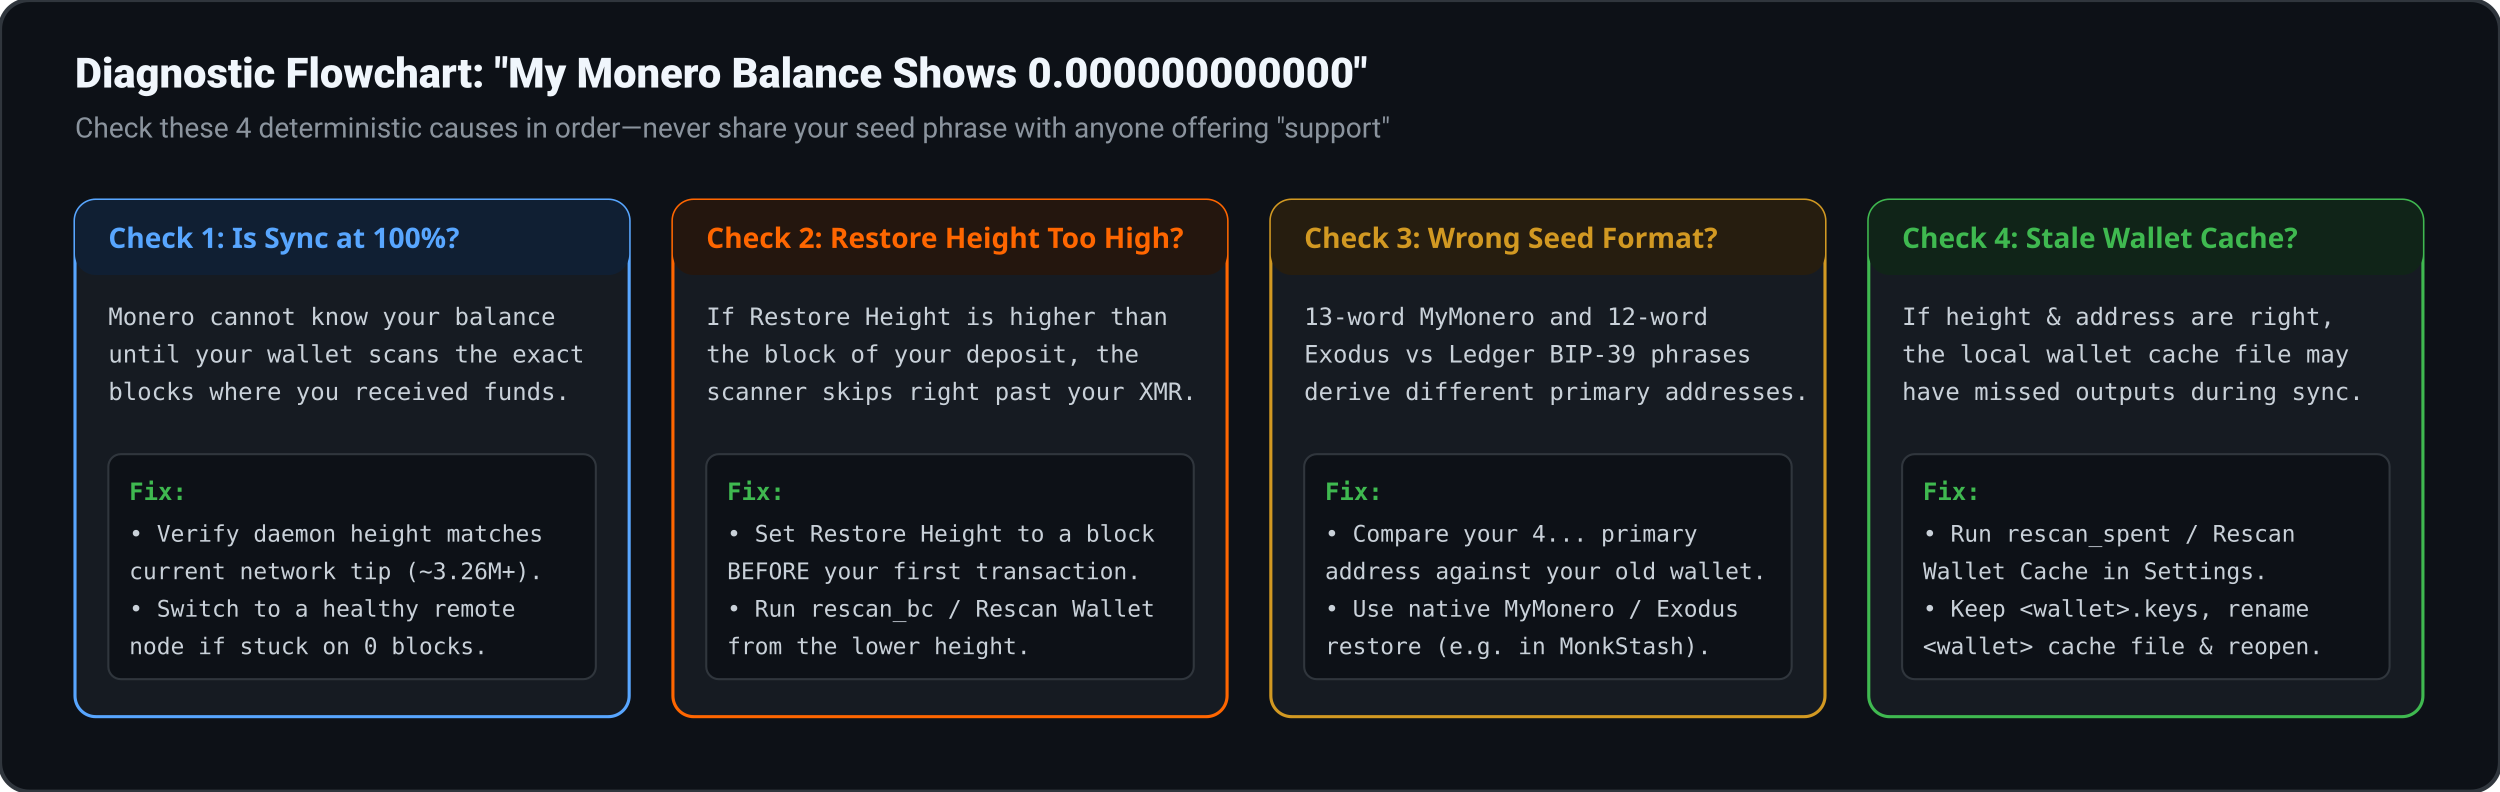
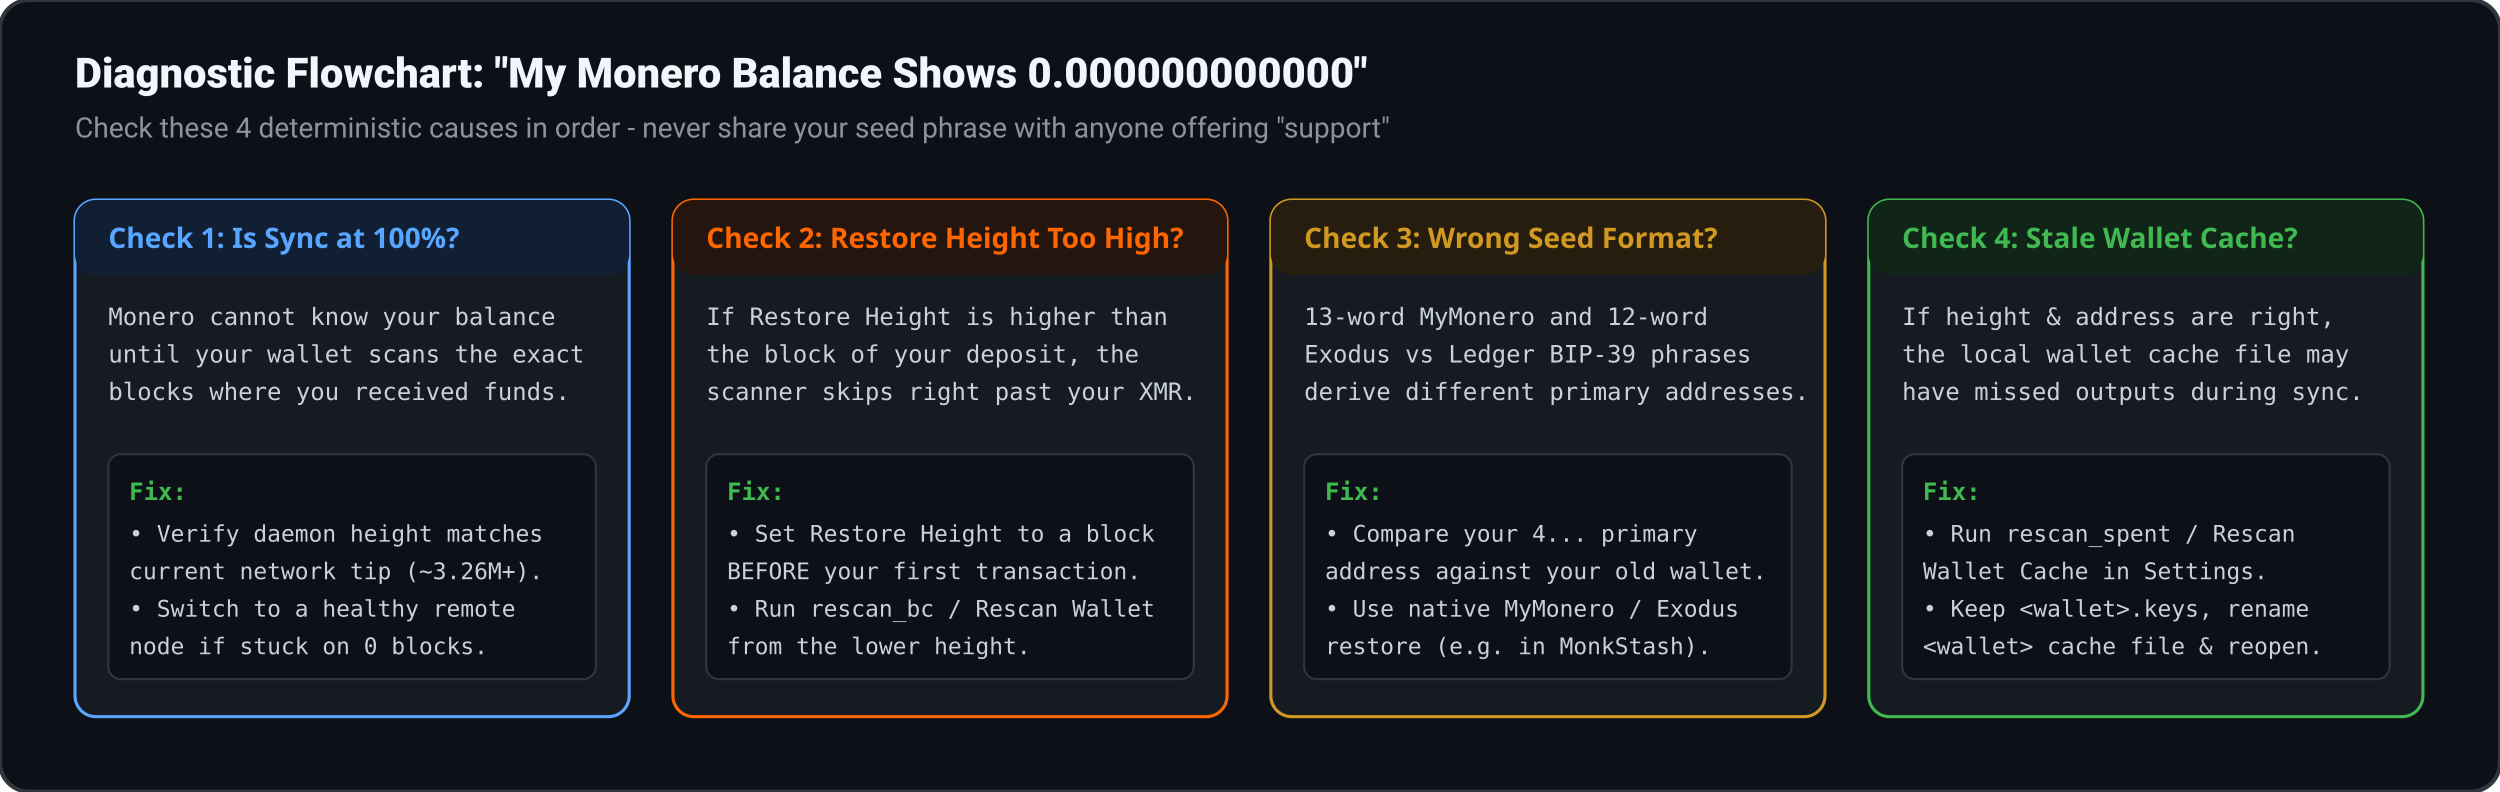
<svg xmlns="http://www.w3.org/2000/svg" viewBox="0 0 1200 380" width="100%" height="auto" role="img" aria-label="Missing Monero Balance Diagnostic Flowchart">
  <rect width="1200" height="380" rx="14" fill="#0d1117" stroke="#30363d" stroke-width="2" />
  <text x="36" y="42" font-family="system-ui, -apple-system, 'Segoe UI', Roboto, Helvetica, Arial, sans-serif" font-size="20" font-weight="800" fill="#f0f6fc">Diagnostic Flowchart: "My Monero Balance Shows 0.000000000000"</text>
-   <text x="36" y="66" font-family="system-ui, -apple-system, 'Segoe UI', Roboto, Helvetica, Arial, sans-serif" font-size="13.5" fill="#8b949e">Check these 4 deterministic causes in order—never share your seed phrase with anyone offering "support"</text>
+   <text x="36" y="66" font-family="system-ui, -apple-system, 'Segoe UI', Roboto, Helvetica, Arial, sans-serif" font-size="13.5" fill="#8b949e">Check these 4 deterministic causes in order - never share your seed phrase with anyone offering "support"</text>
  <g transform="translate(36, 96)" font-family="ui-monospace, SFMono-Regular, Menlo, Consolas, monospace">
    <rect x="0" y="0" width="266" height="248" rx="10" fill="#161b22" stroke="#58a6ff" stroke-width="1.5" />
    <rect x="0" y="0" width="266" height="36" rx="10" fill="#101f33" />
    <text x="16" y="23" font-family="system-ui, sans-serif" font-size="13.5" font-weight="700" fill="#58a6ff">Check 1: Is Sync at 100%?</text>
    <text x="16" y="60" font-size="11.5" fill="#c9d1d9">Monero cannot know your balance</text>
    <text x="16" y="78" font-size="11.5" fill="#c9d1d9">until your wallet scans the exact</text>
    <text x="16" y="96" font-size="11.5" fill="#c9d1d9">blocks where you received funds.</text>
    <rect x="16" y="122" width="234" height="108" rx="6" fill="#0d1117" stroke="#30363d" />
    <text x="26" y="144" font-size="11.5" fill="#3fb950" font-weight="700">Fix:</text>
    <text x="26" y="164" font-size="11" fill="#c9d1d9">• Verify daemon height matches</text>
    <text x="26" y="182" font-size="11" fill="#c9d1d9">  current network tip (~3.26M+).</text>
    <text x="26" y="200" font-size="11" fill="#c9d1d9">• Switch to a healthy remote</text>
    <text x="26" y="218" font-size="11" fill="#c9d1d9">  node if stuck on 0 blocks.</text>
    <rect x="287" y="0" width="266" height="248" rx="10" fill="#161b22" stroke="#ff6600" stroke-width="1.5" />
    <rect x="287" y="0" width="266" height="36" rx="10" fill="#24160e" />
    <text x="303" y="23" font-family="system-ui, sans-serif" font-size="13.5" font-weight="700" fill="#ff6600">Check 2: Restore Height Too High?</text>
    <text x="303" y="60" font-size="11.5" fill="#c9d1d9">If Restore Height is higher than</text>
    <text x="303" y="78" font-size="11.5" fill="#c9d1d9">the block of your deposit, the</text>
    <text x="303" y="96" font-size="11.5" fill="#c9d1d9">scanner skips right past your XMR.</text>
    <rect x="303" y="122" width="234" height="108" rx="6" fill="#0d1117" stroke="#30363d" />
    <text x="313" y="144" font-size="11.5" fill="#3fb950" font-weight="700">Fix:</text>
    <text x="313" y="164" font-size="11" fill="#c9d1d9">• Set Restore Height to a block</text>
    <text x="313" y="182" font-size="11" fill="#c9d1d9">  BEFORE your first transaction.</text>
    <text x="313" y="200" font-size="11" fill="#c9d1d9">• Run rescan_bc / Rescan Wallet</text>
    <text x="313" y="218" font-size="11" fill="#c9d1d9">  from the lower height.</text>
    <rect x="574" y="0" width="266" height="248" rx="10" fill="#161b22" stroke="#d29922" stroke-width="1.5" />
    <rect x="574" y="0" width="266" height="36" rx="10" fill="#261d0f" />
    <text x="590" y="23" font-family="system-ui, sans-serif" font-size="13.5" font-weight="700" fill="#d29922">Check 3: Wrong Seed Format?</text>
    <text x="590" y="60" font-size="11.5" fill="#c9d1d9">13-word MyMonero and 12-word</text>
    <text x="590" y="78" font-size="11.5" fill="#c9d1d9">Exodus vs Ledger BIP-39 phrases</text>
    <text x="590" y="96" font-size="11.5" fill="#c9d1d9">derive different primary addresses.</text>
    <rect x="590" y="122" width="234" height="108" rx="6" fill="#0d1117" stroke="#30363d" />
    <text x="600" y="144" font-size="11.5" fill="#3fb950" font-weight="700">Fix:</text>
    <text x="600" y="164" font-size="11" fill="#c9d1d9">• Compare your 4... primary</text>
    <text x="600" y="182" font-size="11" fill="#c9d1d9">  address against your old wallet.</text>
    <text x="600" y="200" font-size="11" fill="#c9d1d9">• Use native MyMonero / Exodus</text>
    <text x="600" y="218" font-size="11" fill="#c9d1d9">  restore (e.g. in MonkStash).</text>
    <rect x="861" y="0" width="266" height="248" rx="10" fill="#161b22" stroke="#3fb950" stroke-width="1.5" />
    <rect x="861" y="0" width="266" height="36" rx="10" fill="#102418" />
    <text x="877" y="23" font-family="system-ui, sans-serif" font-size="13.5" font-weight="700" fill="#3fb950">Check 4: Stale Wallet Cache?</text>
    <text x="877" y="60" font-size="11.5" fill="#c9d1d9">If height &amp; address are right,</text>
    <text x="877" y="78" font-size="11.5" fill="#c9d1d9">the local wallet cache file may</text>
    <text x="877" y="96" font-size="11.5" fill="#c9d1d9">have missed outputs during sync.</text>
    <rect x="877" y="122" width="234" height="108" rx="6" fill="#0d1117" stroke="#30363d" />
    <text x="887" y="144" font-size="11.5" fill="#3fb950" font-weight="700">Fix:</text>
    <text x="887" y="164" font-size="11" fill="#c9d1d9">• Run rescan_spent / Rescan</text>
    <text x="887" y="182" font-size="11" fill="#c9d1d9">  Wallet Cache in Settings.</text>
    <text x="887" y="200" font-size="11" fill="#c9d1d9">• Keep &lt;wallet&gt;.keys, rename</text>
    <text x="887" y="218" font-size="11" fill="#c9d1d9">  &lt;wallet&gt; cache file &amp; reopen.</text>
  </g>
</svg>
